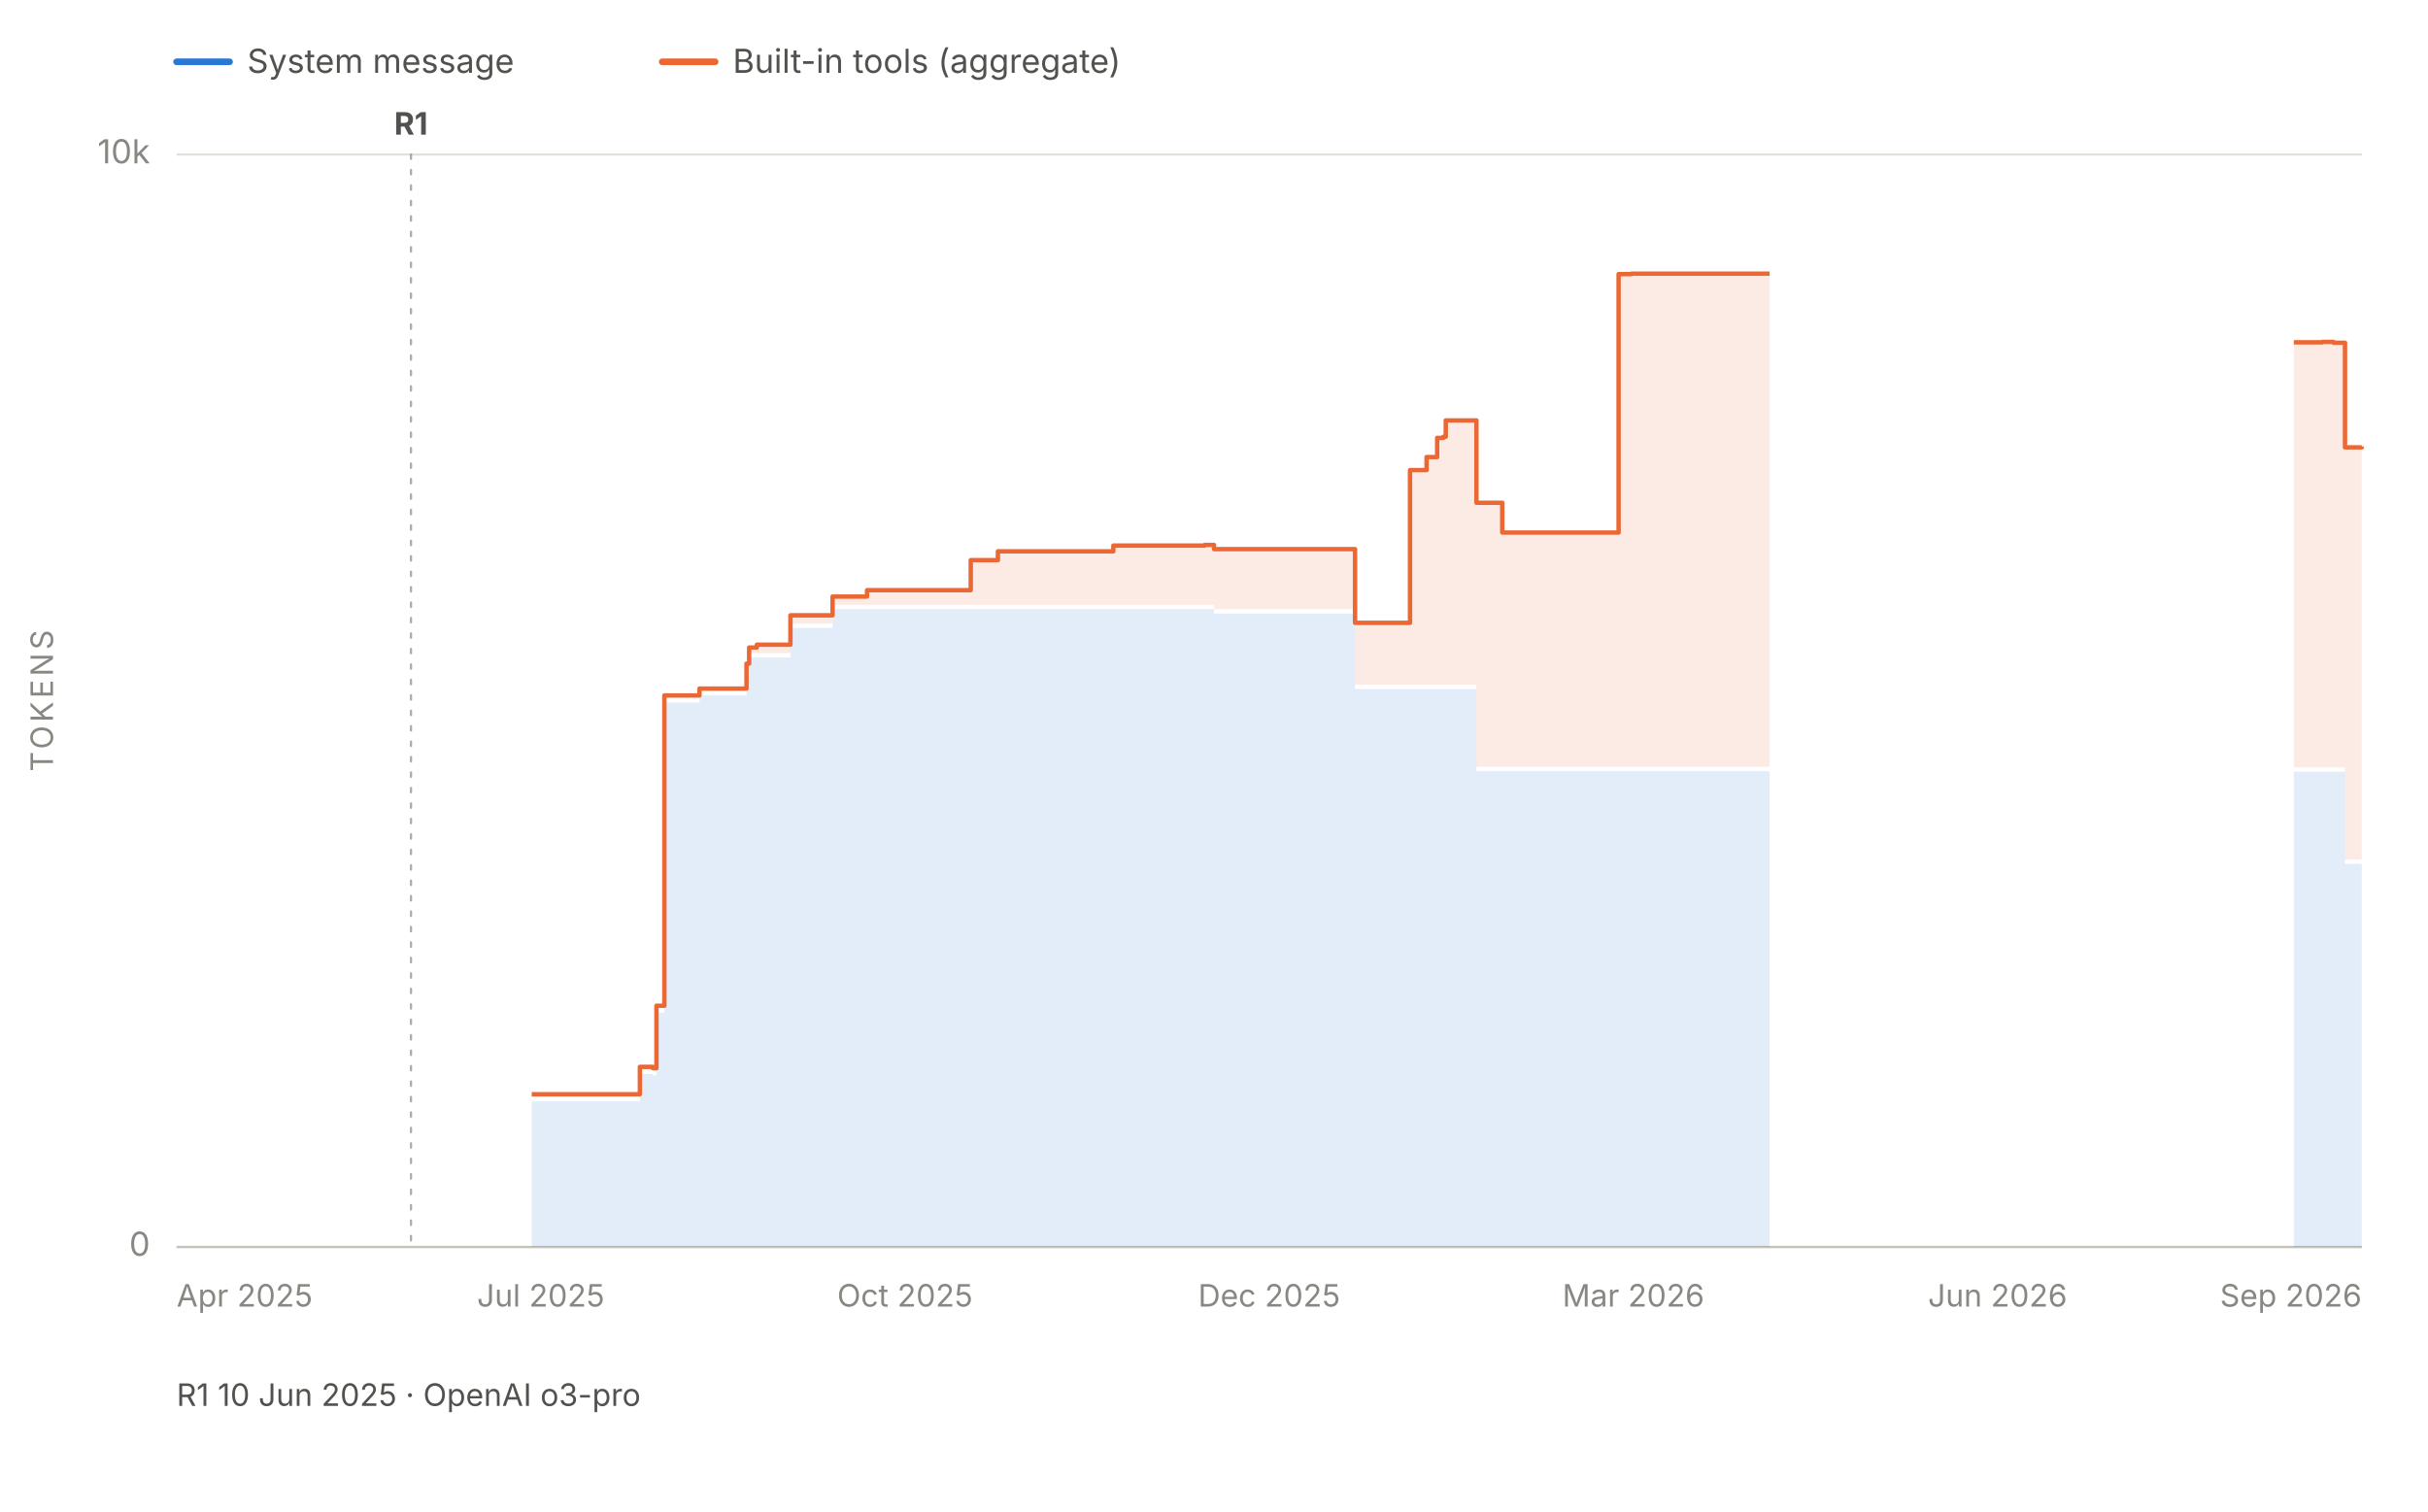
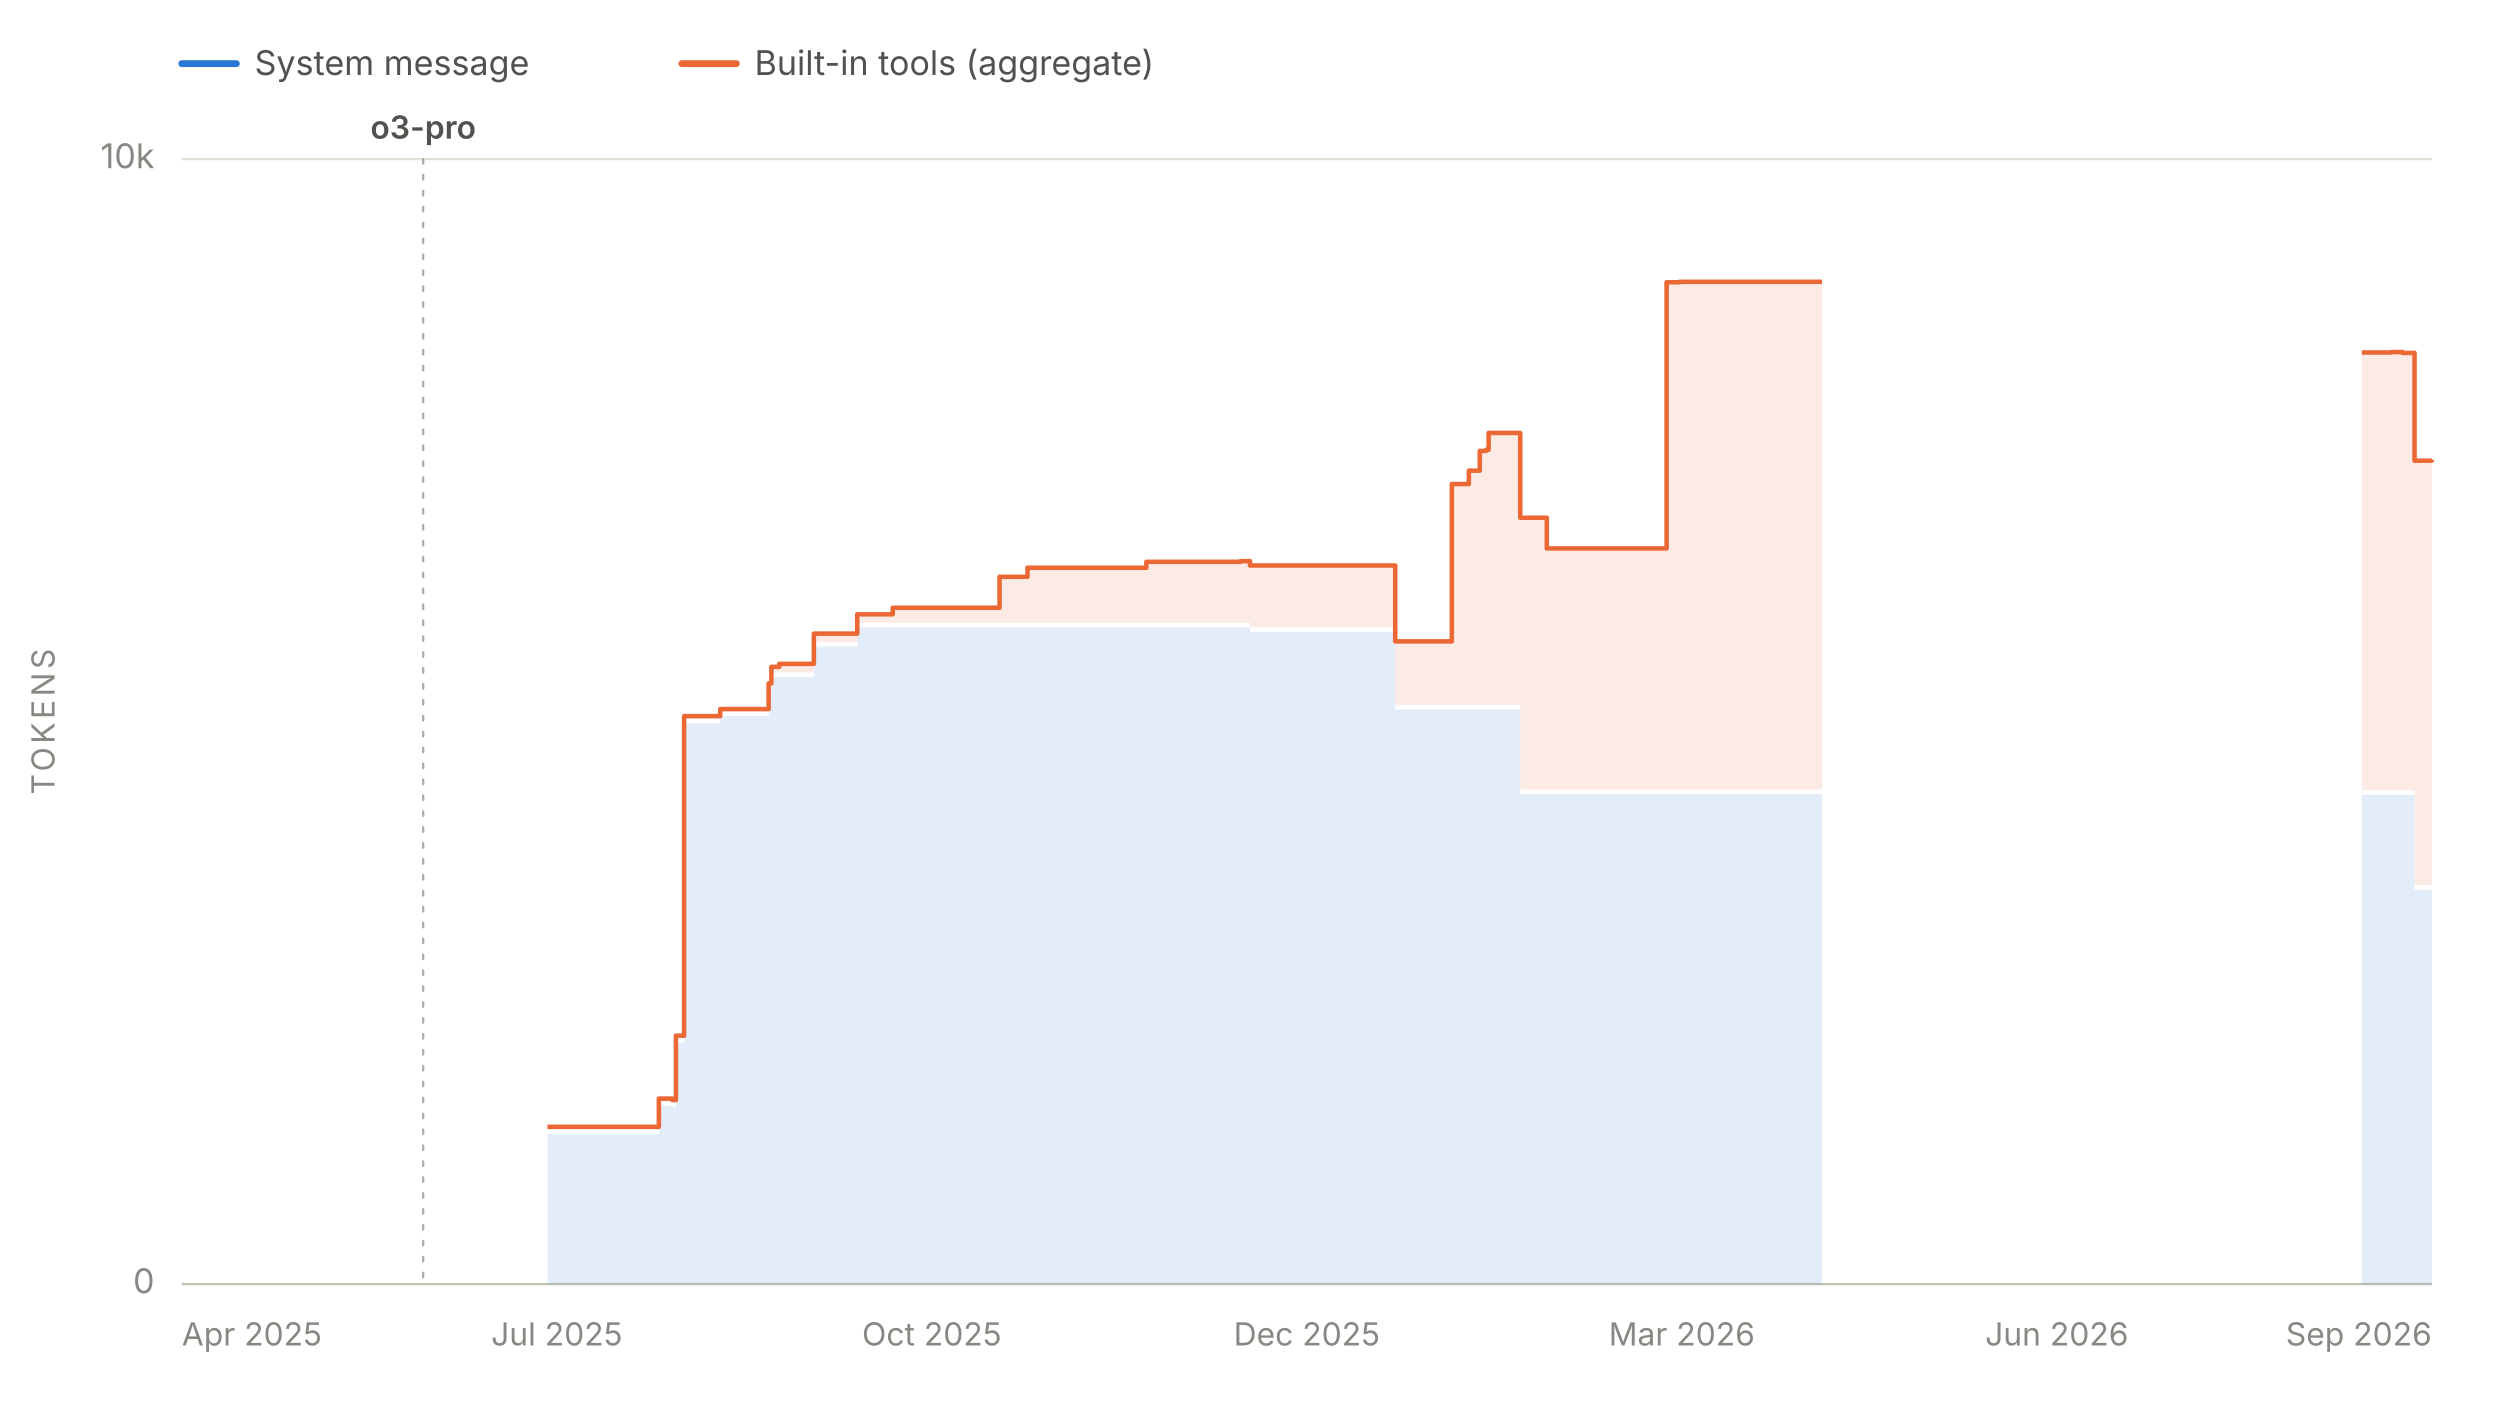
- <svg xmlns="http://www.w3.org/2000/svg" viewBox="0 0 1100 685" width="1100" height="685" role="img" aria-labelledby="chartTitle chartDesc" font-family="system-ui, -apple-system, 'Segoe UI', sans-serif">
+ <svg xmlns="http://www.w3.org/2000/svg" viewBox="0 0 1100 625" width="1100" height="625" role="img" aria-labelledby="chartTitle chartDesc" font-family="system-ui, -apple-system, 'Segoe UI', sans-serif">
  <line x1="80" y1="28" x2="104" y2="28" stroke="#2a78d6" stroke-width="3" stroke-linecap="round" />
  <text x="112" y="33" font-size="15" fill="#52514e">System message</text>
  <line x1="300" y1="28" x2="324" y2="28" stroke="#eb6834" stroke-width="3" stroke-linecap="round" />
  <text x="332" y="33" font-size="15" fill="#52514e">Built-in tools (aggregate)</text>
  <line x1="80" y1="565.0" x2="1070" y2="565.0" stroke="#e1e0d9" stroke-width="1" />
  <text x="68" y="569.0" font-size="15" fill="#898781" text-anchor="end">0</text>
  <line x1="80" y1="70.0" x2="1070" y2="70.0" stroke="#e1e0d9" stroke-width="1" />
  <text x="68" y="74.0" font-size="15" fill="#898781" text-anchor="end">10k</text>
  <text x="24" y="317.5" font-size="14" fill="#898781" text-anchor="middle" letter-spacing="1.5" transform="rotate(-90 24 317.5)">TOKENS</text>
  <line x1="80" y1="565" x2="1070" y2="565" stroke="#c3c2b7" stroke-width="1" />
  <text x="80.0" y="592" font-size="14" fill="#898781" text-anchor="start">Apr 2025</text>
  <text x="245.0" y="592" font-size="14" fill="#898781" text-anchor="middle">Jul 2025</text>
  <text x="410.0" y="592" font-size="14" fill="#898781" text-anchor="middle">Oct 2025</text>
  <text x="575.0" y="592" font-size="14" fill="#898781" text-anchor="middle">Dec 2025</text>
  <text x="740.0" y="592" font-size="14" fill="#898781" text-anchor="middle">Mar 2026</text>
  <text x="905.0" y="592" font-size="14" fill="#898781" text-anchor="middle">Jun 2026</text>
  <text x="1070.0" y="592" font-size="14" fill="#898781" text-anchor="end">Sep 2026</text>
  <g data-release-date="2025-06-10">
    <line x1="186.2" y1="70" x2="186.2" y2="565" stroke="#898781" stroke-width="1" stroke-dasharray="2,5" stroke-linecap="round" opacity="0.7" />
-     <text x="186.2" y="61.0" font-size="14" font-weight="700" fill="#52514e" text-anchor="middle">R1</text>
+     <text x="186.2" y="61.0" font-size="14" font-weight="600" fill="#52514e" text-anchor="middle">o3-pro</text>
  </g>
  <g data-selected-models="o3-pro">
    <path d="M 240.9 565.0 L 240.9 499.0 L 241.5 499.0 L 241.5 499.0 L 244.2 499.0 L 244.2 499.0 L 246.6 499.0 L 246.6 499.0 L 250.7 499.0 L 250.7 499.0 L 254.1 499.0 L 254.1 499.0 L 262.5 499.0 L 262.5 499.0 L 270.3 499.0 L 270.3 499.0 L 274.0 499.0 L 274.0 499.0 L 289.9 499.0 L 289.9 486.6 L 295.8 486.6 L 295.8 487.2 L 297.4 487.2 L 297.4 458.8 L 299.0 458.8 L 299.0 458.8 L 301.0 458.8 L 301.0 318.3 L 301.7 318.3 L 301.7 318.3 L 303.6 318.3 L 303.6 318.3 L 309.7 318.3 L 309.7 318.3 L 316.9 318.3 L 316.9 315.1 L 325.5 315.1 L 325.5 315.1 L 338.2 315.1 L 338.2 305.1 L 339.4 305.1 L 339.4 297.9 L 342.9 297.9 L 342.9 297.9 L 343.1 297.9 L 343.1 297.9 L 352.2 297.9 L 352.2 297.9 L 354.0 297.9 L 354.0 297.9 L 358.1 297.9 L 358.1 284.5 L 363.9 284.5 L 363.9 284.5 L 367.5 284.5 L 367.5 284.5 L 367.7 284.5 L 367.7 284.5 L 367.8 284.5 L 367.8 284.5 L 377.2 284.5 L 377.2 276.0 L 381.2 276.0 L 381.2 276.0 L 383.5 276.0 L 383.5 276.0 L 392.8 276.0 L 392.8 276.0 L 394.8 276.0 L 394.8 276.0 L 398.9 276.0 L 398.9 276.0 L 412.4 276.0 L 412.4 276.0 L 418.5 276.0 L 418.5 276.0 L 422.9 276.0 L 422.9 276.0 L 439.8 276.0 L 439.8 276.0 L 452.1 276.0 L 452.1 276.0 L 453.6 276.0 L 453.6 276.0 L 455.8 276.0 L 455.8 276.0 L 465.3 276.0 L 465.3 276.0 L 465.9 276.0 L 465.9 276.0 L 475.2 276.0 L 475.2 276.0 L 475.3 276.0 L 475.3 276.0 L 481.0 276.0 L 481.0 276.0 L 485.2 276.0 L 485.2 276.0 L 492.7 276.0 L 492.7 276.0 L 504.4 276.0 L 504.4 276.0 L 504.6 276.0 L 504.6 276.0 L 506.2 276.0 L 506.2 276.0 L 508.4 276.0 L 508.4 276.0 L 530.2 276.0 L 530.2 276.0 L 533.8 276.0 L 533.8 276.0 L 542.4 276.0 L 542.4 276.0 L 545.8 276.0 L 545.8 276.0 L 547.5 276.0 L 547.5 276.0 L 550.0 276.0 L 550.0 278.0 L 555.6 278.0 L 555.6 278.0 L 561.1 278.0 L 561.1 278.0 L 561.2 278.0 L 561.2 278.0 L 563.2 278.0 L 563.2 278.0 L 566.0 278.0 L 566.0 278.0 L 598.3 278.0 L 598.3 278.0 L 598.8 278.0 L 598.8 278.0 L 604.3 278.0 L 604.3 278.0 L 613.9 278.0 L 613.9 312.2 L 614.5 312.2 L 614.5 312.2 L 615.9 312.2 L 615.9 312.2 L 616.5 312.2 L 616.5 312.2 L 617.6 312.2 L 617.6 312.2 L 627.7 312.2 L 627.7 312.2 L 629.9 312.2 L 629.9 312.2 L 635.3 312.2 L 635.3 312.2 L 635.4 312.2 L 635.4 312.2 L 638.8 312.2 L 638.8 312.2 L 646.3 312.2 L 646.3 312.2 L 651.1 312.2 L 651.1 312.2 L 653.9 312.2 L 653.9 312.2 L 655.0 312.2 L 655.0 312.2 L 655.9 312.2 L 655.9 312.2 L 656.9 312.2 L 656.9 312.2 L 668.9 312.2 L 668.9 349.4 L 670.7 349.4 L 670.7 349.4 L 670.8 349.4 L 670.8 349.4 L 680.6 349.4 L 680.6 349.4 L 680.8 349.4 L 680.8 349.4 L 681.5 349.4 L 681.5 349.4 L 696.0 349.4 L 696.0 349.4 L 698.4 349.4 L 698.4 349.4 L 705.8 349.4 L 705.8 349.4 L 710.4 349.4 L 710.4 349.4 L 711.8 349.4 L 711.8 349.4 L 717.8 349.4 L 717.8 349.4 L 720.4 349.4 L 720.4 349.4 L 722.0 349.4 L 722.0 349.4 L 733.3 349.4 L 733.3 349.4 L 739.1 349.4 L 739.1 349.4 L 753.1 349.4 L 753.1 349.4 L 762.5 349.4 L 762.5 349.4 L 782.5 349.4 L 782.5 349.4 L 782.8 349.4 L 782.8 349.4 L 792.1 349.4 L 792.1 349.4 L 801.7 349.4 L 801.7 349.4 L 801.7 565.0 Z" fill="#2a78d6" fill-opacity="0.13" stroke="none" />
    <path d="M 240.9 497.0 L 240.9 495.8 L 241.5 495.8 L 241.5 495.8 L 244.2 495.8 L 244.2 495.8 L 246.6 495.8 L 246.6 495.8 L 250.7 495.8 L 250.7 495.8 L 254.1 495.8 L 254.1 495.8 L 262.5 495.8 L 262.5 495.8 L 270.3 495.8 L 270.3 495.8 L 274.0 495.8 L 274.0 495.8 L 289.9 495.8 L 289.9 483.4 L 295.8 483.4 L 295.8 484.0 L 297.4 484.0 L 297.4 455.7 L 299.0 455.7 L 299.0 455.7 L 301.0 455.7 L 301.0 315.1 L 301.7 315.1 L 301.7 315.1 L 303.6 315.1 L 303.6 315.1 L 309.7 315.1 L 309.7 315.1 L 316.9 315.1 L 316.9 312.0 L 325.5 312.0 L 325.5 312.0 L 338.2 312.0 L 338.2 300.7 L 339.4 300.7 L 339.4 293.4 L 342.9 293.4 L 342.9 292.1 L 343.1 292.1 L 343.1 292.1 L 352.2 292.1 L 352.2 292.1 L 354.0 292.1 L 354.0 292.1 L 358.1 292.1 L 358.1 278.8 L 363.9 278.8 L 363.9 278.8 L 367.5 278.8 L 367.5 278.8 L 367.7 278.8 L 367.7 278.8 L 367.8 278.8 L 367.8 278.8 L 377.2 278.8 L 377.2 270.3 L 381.2 270.3 L 381.2 270.3 L 383.5 270.3 L 383.5 270.3 L 392.8 270.3 L 392.8 267.4 L 394.8 267.4 L 394.8 267.4 L 398.9 267.4 L 398.9 267.4 L 412.4 267.4 L 412.4 267.4 L 418.5 267.4 L 418.5 267.4 L 422.9 267.4 L 422.9 267.4 L 439.8 267.4 L 439.8 253.8 L 452.1 253.8 L 452.1 249.8 L 453.6 249.8 L 453.6 249.8 L 455.8 249.8 L 455.8 249.8 L 465.3 249.8 L 465.3 249.8 L 465.9 249.8 L 465.9 249.8 L 475.2 249.8 L 475.2 249.8 L 475.3 249.8 L 475.3 249.8 L 481.0 249.8 L 481.0 249.8 L 485.2 249.8 L 485.2 249.8 L 492.7 249.8 L 492.7 249.8 L 504.4 249.8 L 504.4 247.2 L 504.6 247.2 L 504.6 247.2 L 506.2 247.2 L 506.2 247.2 L 508.4 247.2 L 508.4 247.2 L 530.2 247.2 L 530.2 247.2 L 533.8 247.2 L 533.8 247.2 L 542.4 247.2 L 542.4 247.2 L 545.8 247.2 L 545.8 246.9 L 547.5 246.9 L 547.5 246.9 L 550.0 246.9 L 550.0 248.8 L 555.6 248.8 L 555.6 248.8 L 561.1 248.8 L 561.1 248.8 L 561.2 248.8 L 561.2 248.8 L 563.2 248.8 L 563.2 248.8 L 566.0 248.8 L 566.0 248.8 L 598.3 248.8 L 598.3 248.8 L 598.8 248.8 L 598.8 248.8 L 604.3 248.8 L 604.3 248.8 L 613.9 248.8 L 613.9 282.2 L 614.5 282.2 L 614.5 282.2 L 615.9 282.2 L 615.9 282.2 L 616.5 282.2 L 616.5 282.2 L 617.6 282.2 L 617.6 282.2 L 627.7 282.2 L 627.7 282.2 L 629.9 282.2 L 629.9 282.2 L 635.3 282.2 L 635.3 282.2 L 635.4 282.2 L 635.4 282.2 L 638.8 282.2 L 638.8 213.0 L 646.3 213.0 L 646.3 207.1 L 651.1 207.1 L 651.1 198.4 L 653.9 198.4 L 653.9 197.9 L 655.0 197.9 L 655.0 190.5 L 655.9 190.5 L 655.9 190.5 L 656.9 190.5 L 656.9 190.5 L 668.9 190.5 L 668.9 227.8 L 670.7 227.8 L 670.7 227.8 L 670.8 227.8 L 670.8 227.8 L 680.6 227.8 L 680.6 241.3 L 680.8 241.3 L 680.8 241.3 L 681.5 241.3 L 681.5 241.3 L 696.0 241.3 L 696.0 241.3 L 698.4 241.3 L 698.4 241.3 L 705.8 241.3 L 705.8 241.3 L 710.4 241.3 L 710.4 241.3 L 711.8 241.3 L 711.8 241.3 L 717.8 241.3 L 717.8 241.3 L 720.4 241.3 L 720.4 241.3 L 722.0 241.3 L 722.0 241.3 L 733.3 241.3 L 733.3 124.2 L 739.1 124.2 L 739.1 124.0 L 753.1 124.0 L 753.1 124.0 L 762.5 124.0 L 762.5 124.0 L 782.5 124.0 L 782.5 124.0 L 782.8 124.0 L 782.8 124.0 L 792.1 124.0 L 792.1 124.0 L 801.7 124.0 L 801.7 124.0 L 801.7 347.4 L 801.7 347.4 L 792.1 347.4 L 792.1 347.4 L 782.8 347.4 L 782.8 347.4 L 782.5 347.4 L 782.5 347.4 L 762.5 347.4 L 762.5 347.4 L 753.1 347.4 L 753.1 347.4 L 739.1 347.4 L 739.1 347.4 L 733.3 347.4 L 733.3 347.4 L 722.0 347.4 L 722.0 347.4 L 720.4 347.4 L 720.4 347.4 L 717.8 347.4 L 717.8 347.4 L 711.8 347.4 L 711.8 347.4 L 710.4 347.4 L 710.4 347.4 L 705.8 347.4 L 705.8 347.4 L 698.4 347.4 L 698.4 347.4 L 696.0 347.4 L 696.0 347.4 L 681.5 347.4 L 681.5 347.4 L 680.8 347.4 L 680.8 347.4 L 680.6 347.4 L 680.6 347.4 L 670.8 347.4 L 670.8 347.4 L 670.7 347.4 L 670.7 347.4 L 668.9 347.4 L 668.9 310.2 L 656.9 310.2 L 656.9 310.2 L 655.9 310.2 L 655.9 310.2 L 655.0 310.2 L 655.0 310.2 L 653.9 310.2 L 653.9 310.2 L 651.1 310.2 L 651.1 310.2 L 646.3 310.2 L 646.3 310.2 L 638.8 310.2 L 638.8 310.2 L 635.4 310.2 L 635.4 310.2 L 635.3 310.2 L 635.3 310.2 L 629.9 310.2 L 629.9 310.2 L 627.7 310.2 L 627.7 310.2 L 617.6 310.2 L 617.6 310.2 L 616.5 310.2 L 616.5 310.2 L 615.9 310.2 L 615.9 310.2 L 614.5 310.2 L 614.5 310.2 L 613.9 310.2 L 613.9 276.0 L 604.3 276.0 L 604.3 276.0 L 598.8 276.0 L 598.8 276.0 L 598.3 276.0 L 598.3 276.0 L 566.0 276.0 L 566.0 276.0 L 563.2 276.0 L 563.2 276.0 L 561.2 276.0 L 561.2 276.0 L 561.1 276.0 L 561.1 276.0 L 555.6 276.0 L 555.6 276.0 L 550.0 276.0 L 550.0 274.0 L 547.5 274.0 L 547.5 274.0 L 545.8 274.0 L 545.8 274.0 L 542.4 274.0 L 542.4 274.0 L 533.8 274.0 L 533.8 274.0 L 530.2 274.0 L 530.2 274.0 L 508.4 274.0 L 508.4 274.0 L 506.2 274.0 L 506.2 274.0 L 504.6 274.0 L 504.6 274.0 L 504.4 274.0 L 504.4 274.0 L 492.7 274.0 L 492.7 274.0 L 485.2 274.0 L 485.2 274.0 L 481.0 274.0 L 481.0 274.0 L 475.3 274.0 L 475.3 274.0 L 475.2 274.0 L 475.2 274.0 L 465.9 274.0 L 465.9 274.0 L 465.3 274.0 L 465.3 274.0 L 455.8 274.0 L 455.8 274.0 L 453.6 274.0 L 453.6 274.0 L 452.1 274.0 L 452.1 274.0 L 439.8 274.0 L 439.8 274.0 L 422.9 274.0 L 422.9 274.0 L 418.5 274.0 L 418.5 274.0 L 412.4 274.0 L 412.4 274.0 L 398.9 274.0 L 398.9 274.0 L 394.8 274.0 L 394.8 274.0 L 392.8 274.0 L 392.8 274.0 L 383.5 274.0 L 383.5 274.0 L 381.2 274.0 L 381.2 274.0 L 377.2 274.0 L 377.2 282.5 L 367.8 282.5 L 367.8 282.5 L 367.7 282.5 L 367.7 282.5 L 367.5 282.5 L 367.5 282.5 L 363.9 282.5 L 363.9 282.5 L 358.1 282.5 L 358.1 295.9 L 354.0 295.9 L 354.0 295.9 L 352.2 295.9 L 352.2 295.9 L 343.1 295.9 L 343.1 295.9 L 342.9 295.9 L 342.9 295.9 L 339.4 295.9 L 339.4 303.1 L 338.2 303.1 L 338.2 313.1 L 325.5 313.1 L 325.5 313.1 L 316.9 313.1 L 316.9 316.3 L 309.7 316.3 L 309.7 316.3 L 303.6 316.3 L 303.6 316.3 L 301.7 316.3 L 301.7 316.3 L 301.0 316.3 L 301.0 456.8 L 299.0 456.8 L 299.0 456.8 L 297.4 456.8 L 297.4 485.2 L 295.8 485.2 L 295.8 484.6 L 289.9 484.6 L 289.9 497.0 L 274.0 497.0 L 274.0 497.0 L 270.3 497.0 L 270.3 497.0 L 262.5 497.0 L 262.5 497.0 L 254.1 497.0 L 254.1 497.0 L 250.7 497.0 L 250.7 497.0 L 246.6 497.0 L 246.6 497.0 L 244.2 497.0 L 244.2 497.0 L 241.5 497.0 L 241.5 497.0 L 240.9 497.0 Z" fill="#eb6834" fill-opacity="0.13" stroke="none" />
    <path d="M 240.9 495.8 L 241.5 495.8 L 241.5 495.8 L 244.2 495.8 L 244.2 495.8 L 246.6 495.8 L 246.6 495.8 L 250.7 495.8 L 250.7 495.8 L 254.1 495.8 L 254.1 495.8 L 262.5 495.8 L 262.5 495.8 L 270.3 495.8 L 270.3 495.8 L 274.0 495.8 L 274.0 495.8 L 289.9 495.8 L 289.9 483.4 L 295.8 483.4 L 295.8 484.0 L 297.4 484.0 L 297.4 455.7 L 299.0 455.7 L 299.0 455.7 L 301.0 455.7 L 301.0 315.1 L 301.7 315.1 L 301.7 315.1 L 303.6 315.1 L 303.6 315.1 L 309.7 315.1 L 309.7 315.1 L 316.9 315.1 L 316.9 312.0 L 325.5 312.0 L 325.5 312.0 L 338.2 312.0 L 338.2 300.7 L 339.4 300.7 L 339.4 293.4 L 342.9 293.4 L 342.9 292.1 L 343.1 292.1 L 343.1 292.1 L 352.2 292.1 L 352.2 292.1 L 354.0 292.1 L 354.0 292.1 L 358.1 292.1 L 358.1 278.8 L 363.9 278.8 L 363.9 278.8 L 367.5 278.8 L 367.5 278.8 L 367.7 278.8 L 367.7 278.8 L 367.8 278.8 L 367.8 278.8 L 377.2 278.8 L 377.2 270.3 L 381.2 270.3 L 381.2 270.3 L 383.5 270.3 L 383.5 270.3 L 392.8 270.3 L 392.8 267.4 L 394.8 267.4 L 394.8 267.4 L 398.9 267.4 L 398.9 267.4 L 412.4 267.4 L 412.4 267.4 L 418.5 267.4 L 418.5 267.4 L 422.9 267.4 L 422.9 267.4 L 439.8 267.4 L 439.8 253.8 L 452.1 253.8 L 452.1 249.8 L 453.6 249.8 L 453.6 249.8 L 455.8 249.8 L 455.8 249.8 L 465.3 249.8 L 465.3 249.8 L 465.9 249.8 L 465.9 249.8 L 475.2 249.8 L 475.2 249.8 L 475.3 249.8 L 475.3 249.8 L 481.0 249.8 L 481.0 249.8 L 485.2 249.8 L 485.2 249.8 L 492.7 249.8 L 492.7 249.8 L 504.4 249.8 L 504.4 247.2 L 504.6 247.2 L 504.6 247.2 L 506.2 247.2 L 506.2 247.2 L 508.4 247.2 L 508.4 247.2 L 530.2 247.2 L 530.2 247.2 L 533.8 247.2 L 533.8 247.2 L 542.4 247.2 L 542.4 247.2 L 545.8 247.2 L 545.8 246.9 L 547.5 246.9 L 547.5 246.9 L 550.0 246.9 L 550.0 248.8 L 555.6 248.8 L 555.6 248.8 L 561.1 248.8 L 561.1 248.8 L 561.2 248.8 L 561.2 248.8 L 563.2 248.8 L 563.2 248.8 L 566.0 248.8 L 566.0 248.8 L 598.3 248.8 L 598.3 248.8 L 598.8 248.8 L 598.8 248.8 L 604.3 248.8 L 604.3 248.8 L 613.9 248.8 L 613.9 282.2 L 614.5 282.2 L 614.5 282.2 L 615.9 282.2 L 615.9 282.2 L 616.5 282.2 L 616.5 282.2 L 617.6 282.2 L 617.6 282.2 L 627.7 282.2 L 627.7 282.2 L 629.9 282.2 L 629.9 282.2 L 635.3 282.2 L 635.3 282.2 L 635.4 282.2 L 635.4 282.2 L 638.8 282.2 L 638.8 213.0 L 646.3 213.0 L 646.3 207.1 L 651.1 207.1 L 651.1 198.4 L 653.9 198.4 L 653.9 197.9 L 655.0 197.9 L 655.0 190.5 L 655.9 190.5 L 655.9 190.5 L 656.9 190.5 L 656.9 190.5 L 668.9 190.5 L 668.9 227.8 L 670.7 227.8 L 670.7 227.8 L 670.8 227.8 L 670.8 227.8 L 680.6 227.8 L 680.6 241.3 L 680.8 241.3 L 680.8 241.3 L 681.5 241.3 L 681.5 241.3 L 696.0 241.3 L 696.0 241.3 L 698.4 241.3 L 698.4 241.3 L 705.8 241.3 L 705.8 241.3 L 710.4 241.3 L 710.4 241.3 L 711.8 241.3 L 711.8 241.3 L 717.8 241.3 L 717.8 241.3 L 720.4 241.3 L 720.4 241.3 L 722.0 241.3 L 722.0 241.3 L 733.3 241.3 L 733.3 124.2 L 739.1 124.2 L 739.1 124.0 L 753.1 124.0 L 753.1 124.0 L 762.5 124.0 L 762.5 124.0 L 782.5 124.0 L 782.5 124.0 L 782.8 124.0 L 782.8 124.0 L 792.1 124.0 L 792.1 124.0 L 801.7 124.0 L 801.7 124.0" fill="none" stroke="#eb6834" stroke-width="2" stroke-linejoin="round" />
  </g>
  <g data-selected-models="o3-pro">
    <path d="M 1039.2 565.0 L 1039.2 349.7 L 1040.6 349.7 L 1040.6 349.7 L 1046.7 349.7 L 1046.7 349.7 L 1052.2 349.7 L 1052.2 349.7 L 1052.8 349.7 L 1052.8 349.7 L 1057.2 349.7 L 1057.2 349.7 L 1062.4 349.7 L 1062.4 391.4 L 1064.1 391.4 L 1064.1 391.4 L 1066.3 391.4 L 1066.3 391.4 L 1067.9 391.4 L 1067.9 391.4 L 1068.2 391.4 L 1068.2 391.4 L 1069.7 391.4 L 1069.7 391.4 L 1070.0 391.4 L 1070.0 391.4 L 1070.0 565.0 Z" fill="#2a78d6" fill-opacity="0.13" stroke="none" />
    <path d="M 1039.2 347.7 L 1039.2 155.1 L 1040.6 155.1 L 1040.6 155.1 L 1046.7 155.1 L 1046.7 155.1 L 1052.2 155.1 L 1052.2 154.9 L 1052.8 154.9 L 1052.8 154.9 L 1057.2 154.9 L 1057.2 155.3 L 1062.4 155.3 L 1062.4 202.7 L 1064.1 202.7 L 1064.1 202.7 L 1066.3 202.7 L 1066.3 202.7 L 1067.9 202.7 L 1067.9 202.7 L 1068.2 202.7 L 1068.2 202.7 L 1069.7 202.7 L 1069.7 202.7 L 1070.0 202.7 L 1070.0 202.3 L 1070.0 389.4 L 1070.0 389.4 L 1069.7 389.4 L 1069.7 389.4 L 1068.2 389.4 L 1068.2 389.4 L 1067.9 389.4 L 1067.9 389.4 L 1066.3 389.4 L 1066.3 389.4 L 1064.1 389.4 L 1064.1 389.4 L 1062.4 389.4 L 1062.4 347.7 L 1057.2 347.7 L 1057.2 347.7 L 1052.8 347.7 L 1052.8 347.7 L 1052.2 347.7 L 1052.2 347.7 L 1046.7 347.7 L 1046.7 347.7 L 1040.6 347.7 L 1040.6 347.7 L 1039.2 347.7 Z" fill="#eb6834" fill-opacity="0.13" stroke="none" />
    <path d="M 1039.2 155.1 L 1040.6 155.1 L 1040.6 155.1 L 1046.7 155.1 L 1046.7 155.1 L 1052.2 155.1 L 1052.2 154.9 L 1052.8 154.9 L 1052.8 154.9 L 1057.2 154.9 L 1057.2 155.3 L 1062.4 155.3 L 1062.4 202.7 L 1064.1 202.7 L 1064.1 202.7 L 1066.3 202.7 L 1066.3 202.7 L 1067.9 202.7 L 1067.9 202.7 L 1068.2 202.7 L 1068.2 202.7 L 1069.7 202.7 L 1069.7 202.7 L 1070.0 202.7 L 1070.0 202.3" fill="none" stroke="#eb6834" stroke-width="2" stroke-linejoin="round" />
  </g>
-   <text x="80.0" y="637.0" font-size="14" fill="#52514e">R1  10 Jun 2025 · OpenAI o3-pro</text>
</svg>
